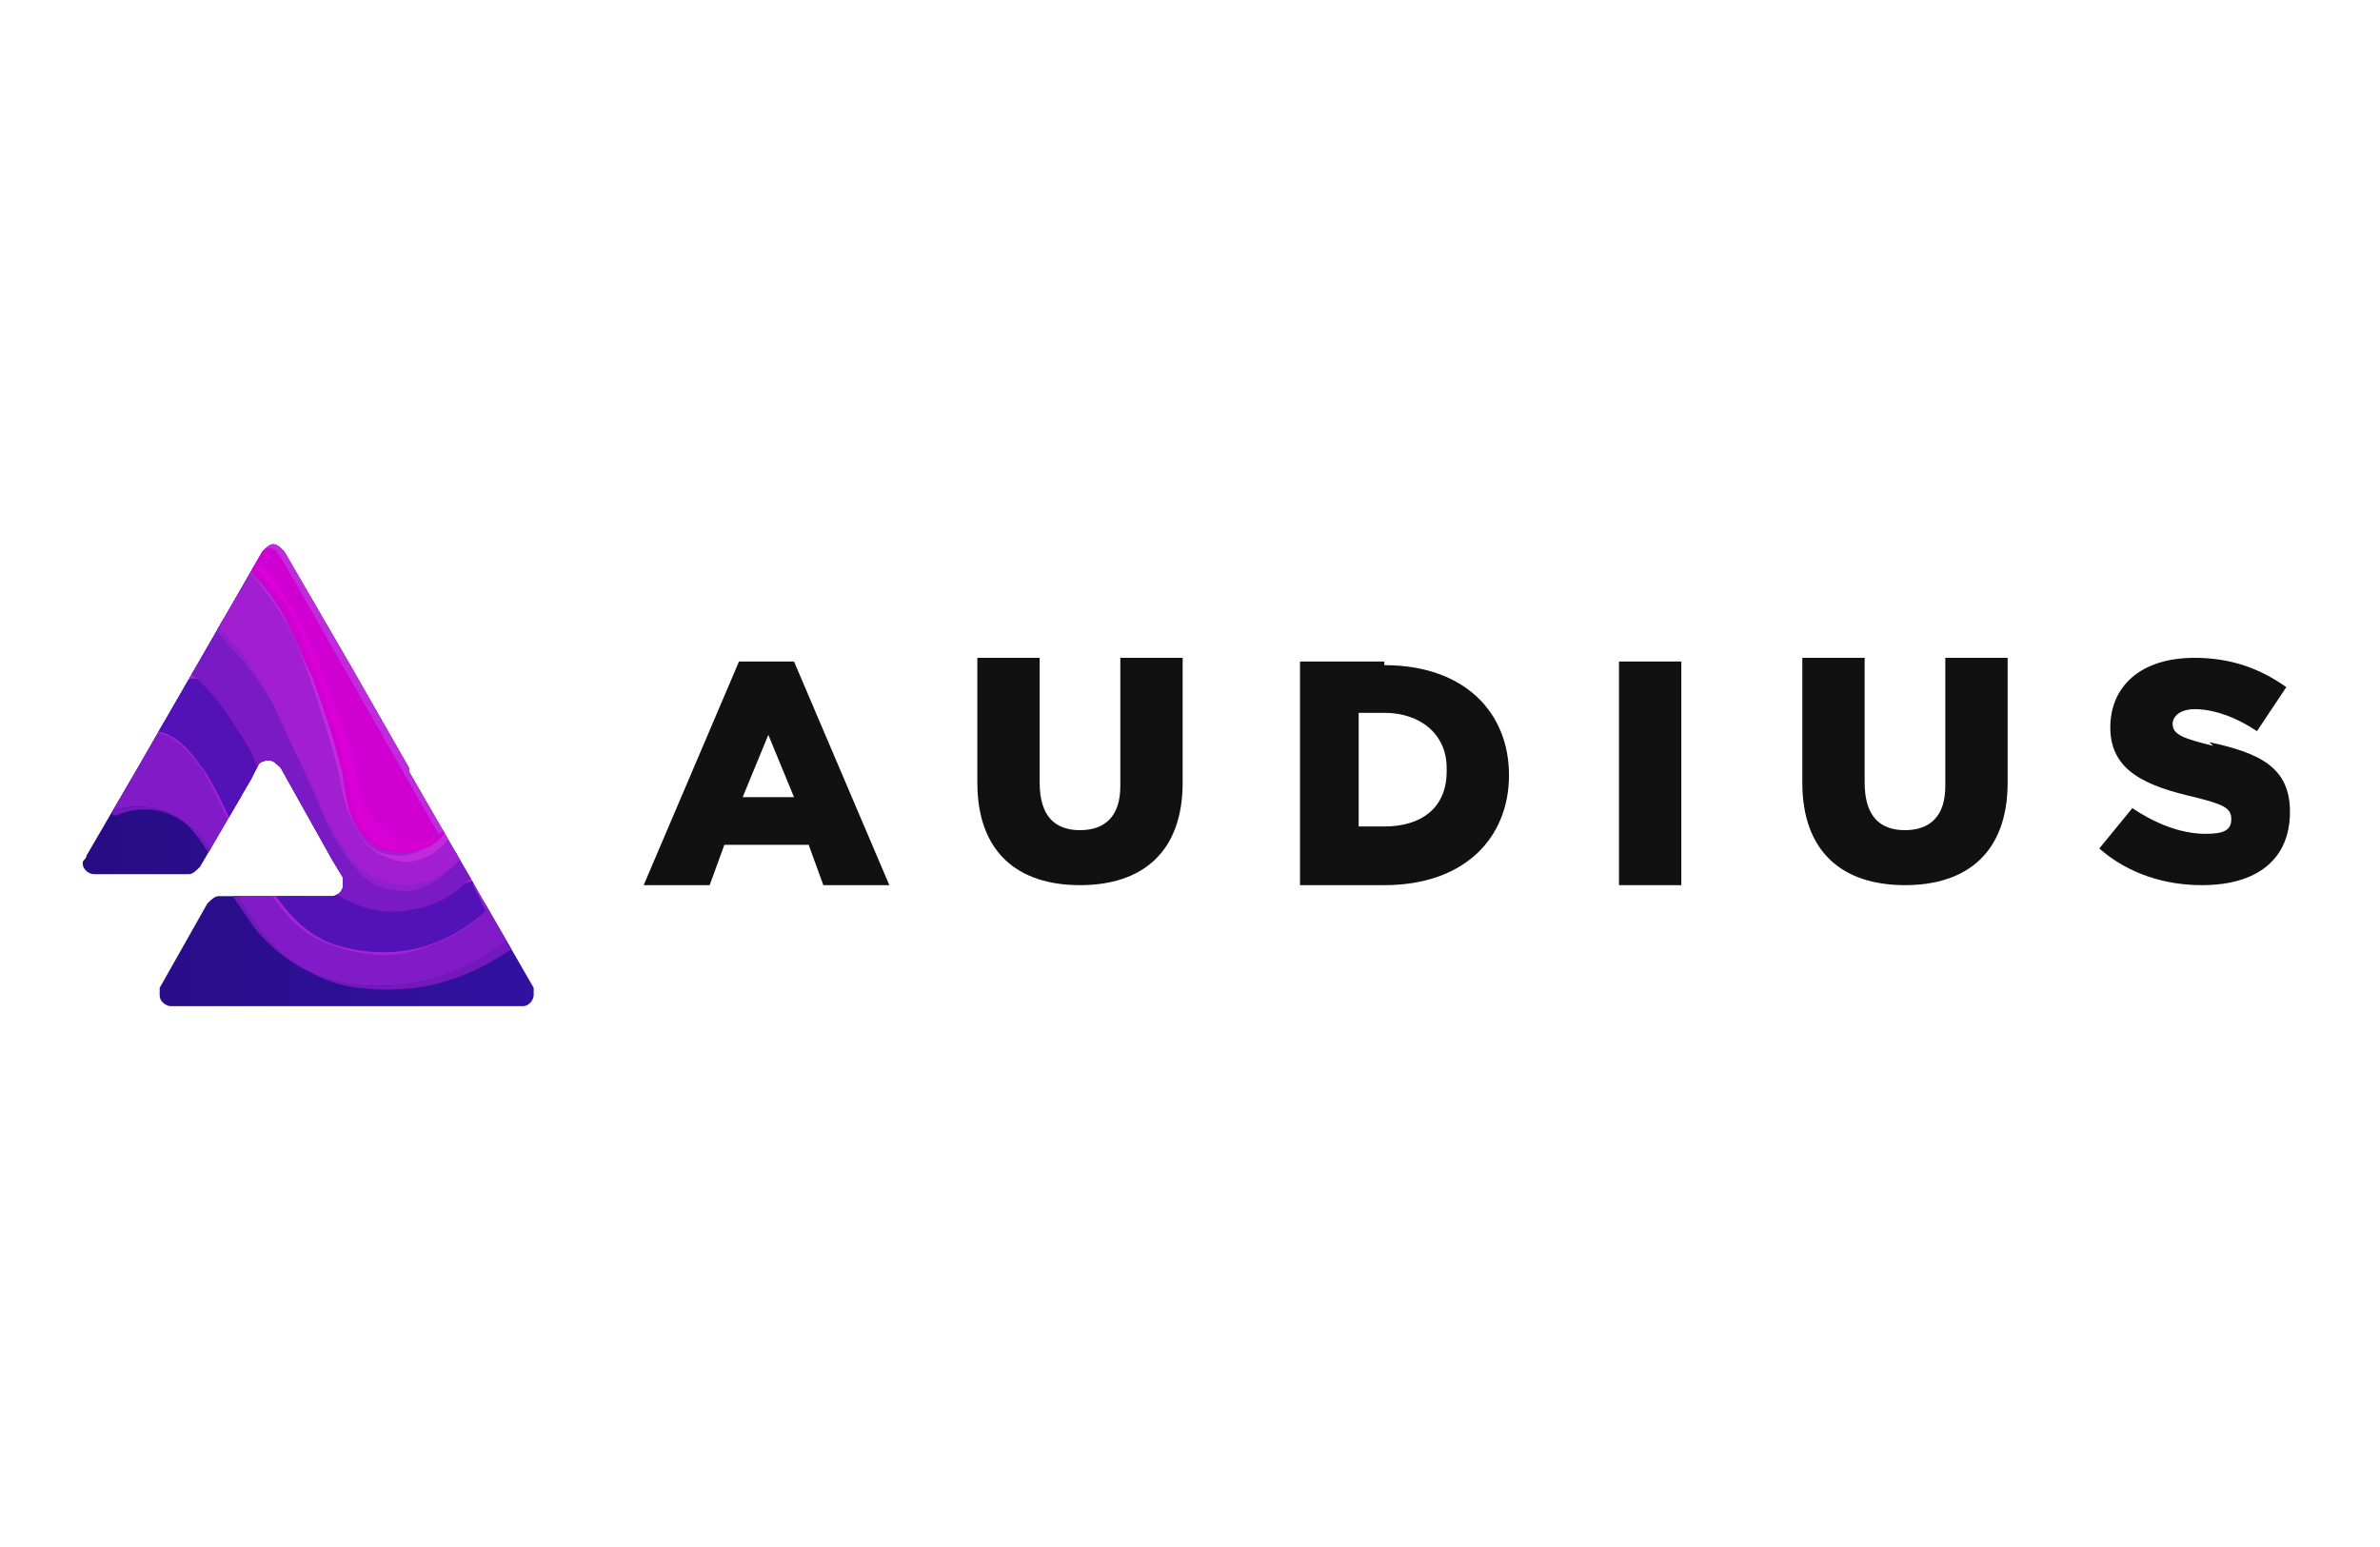
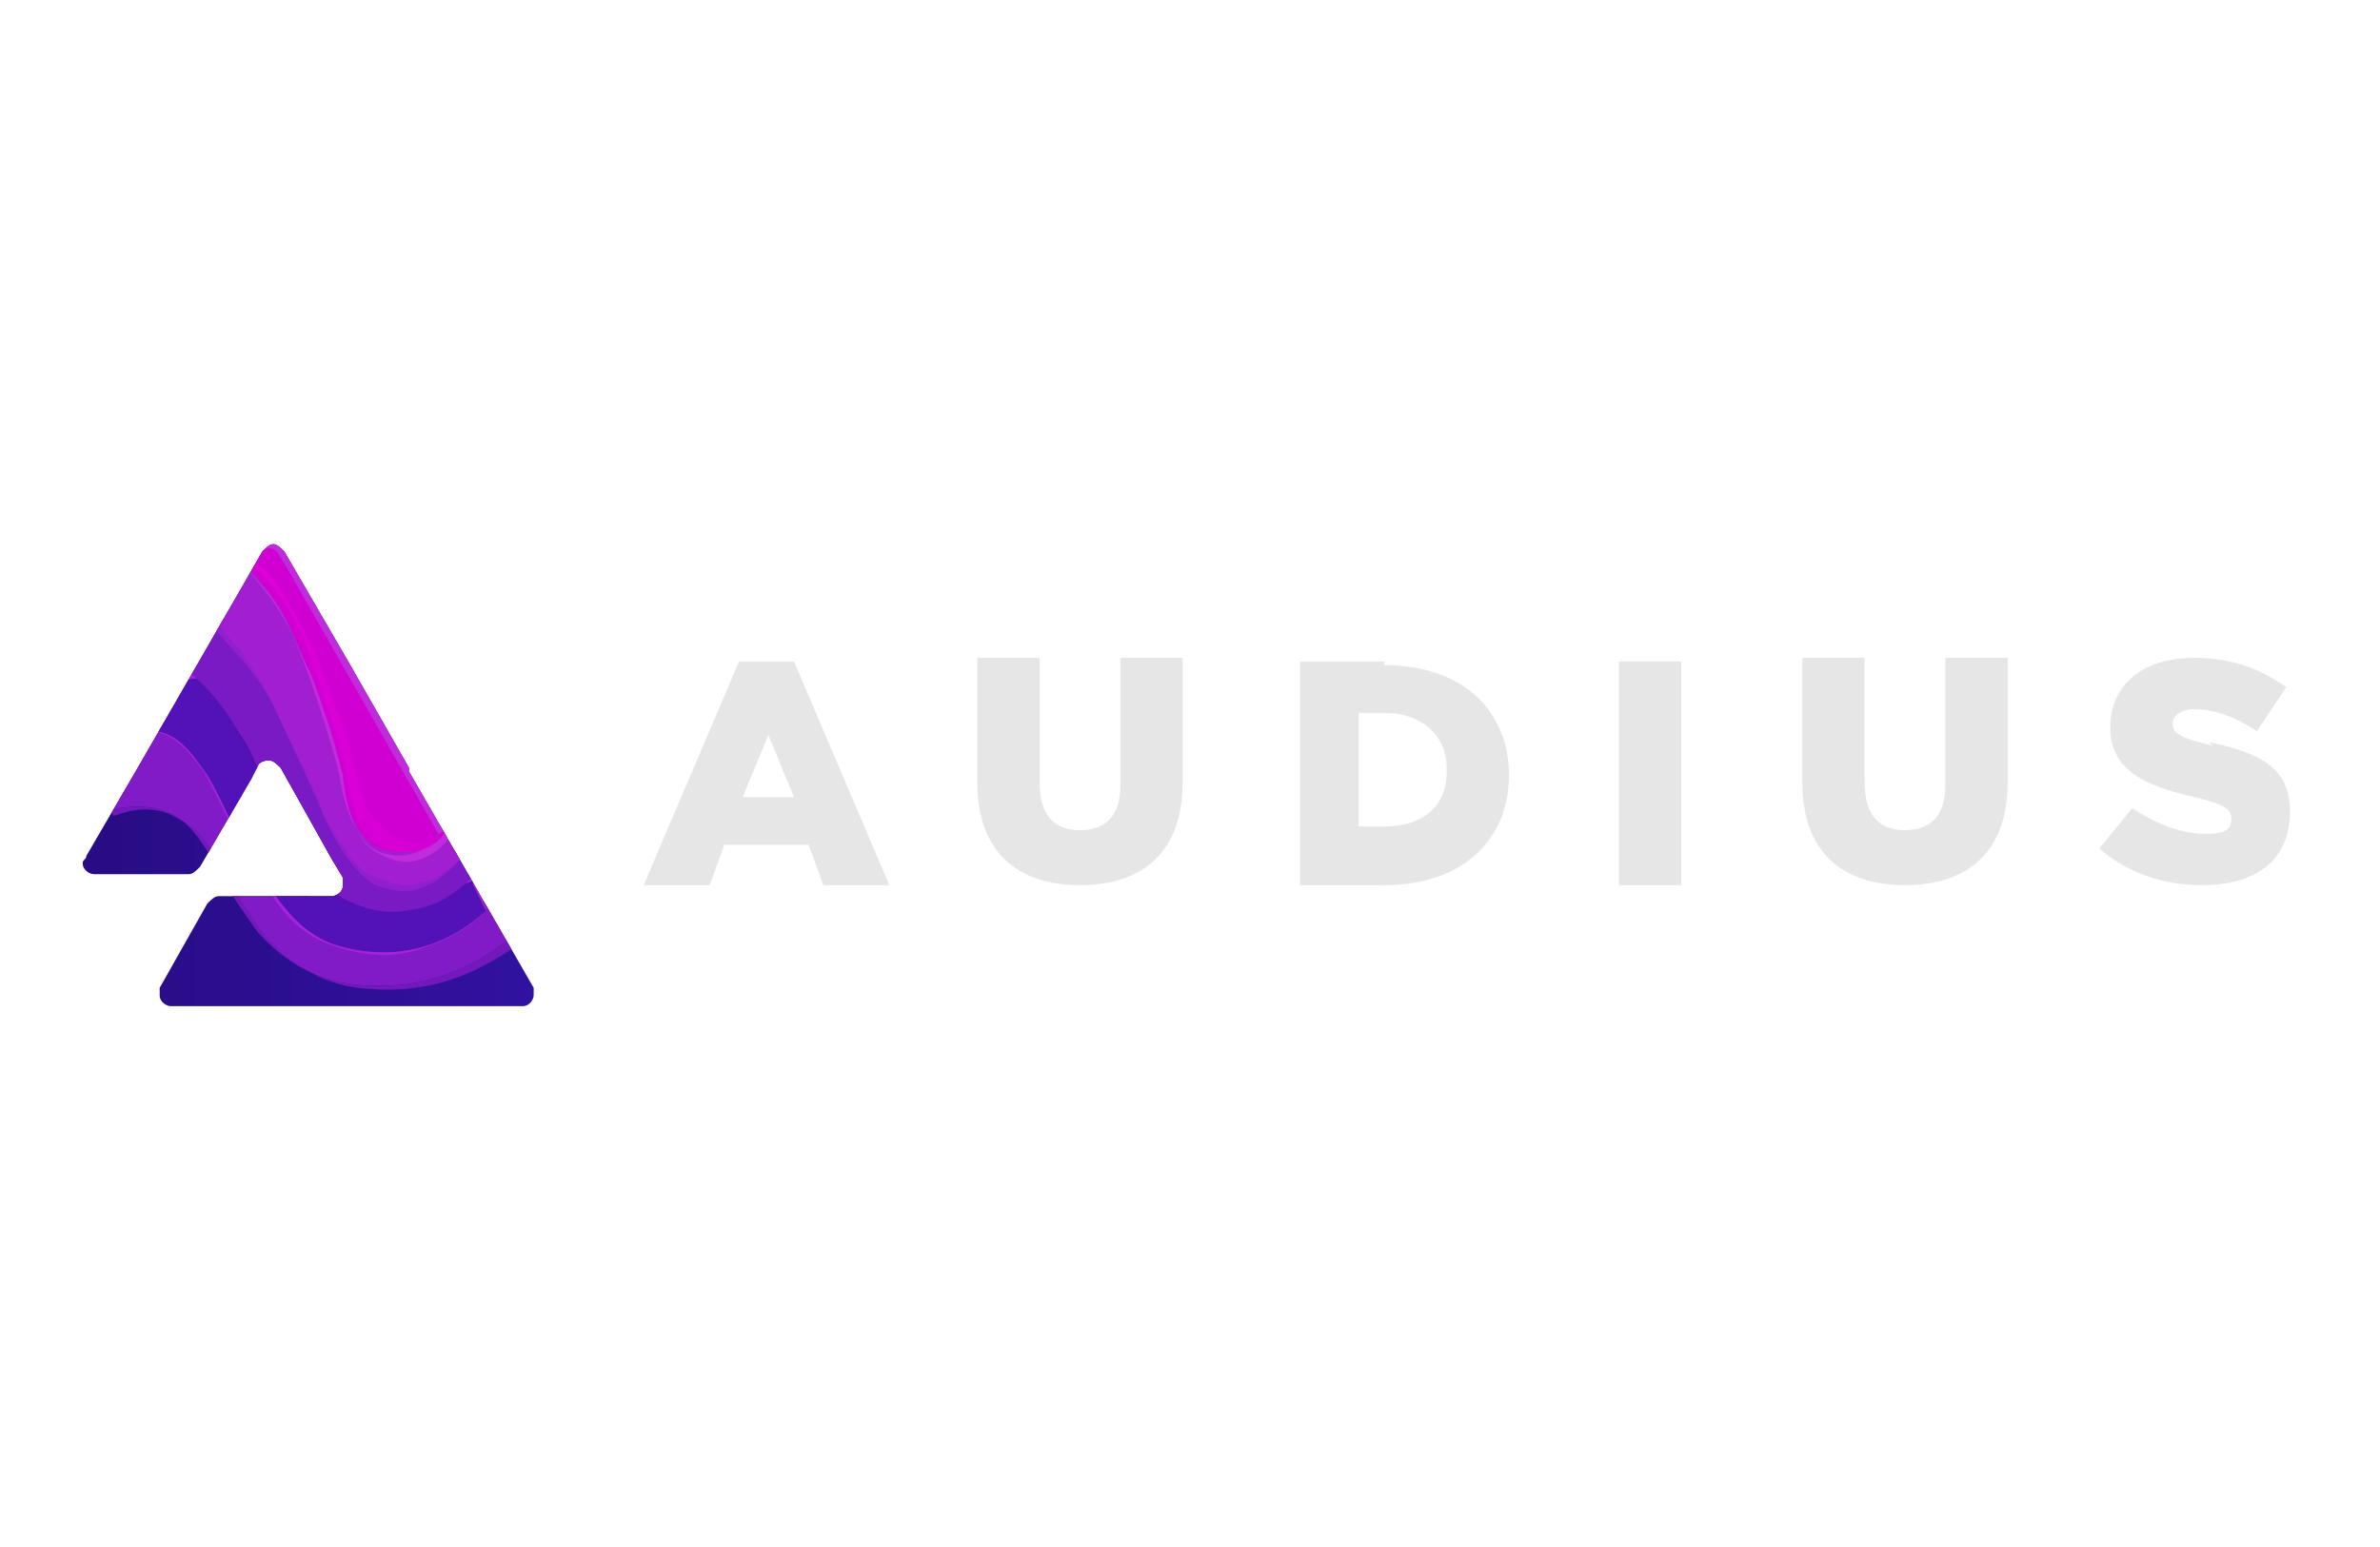
<svg xmlns="http://www.w3.org/2000/svg" xmlns:xlink="http://www.w3.org/1999/xlink" version="1.0" id="Layer_1" x="0px" y="0px" viewBox="0 0 2686.71 1745.96" style="enable-background:new 0 0 2686.71 1745.96;" xml:space="preserve">
  <style type="text/css">
- 	.st0{fill:#111111;}
+ 	.st0{fill:#E6E6E6;}
	.st1{fill:url(#SVGID_1_);}
	.st2{clip-path:url(#SVGID_00000136369050541835452210000002476774959211775389_);}
	.st3{fill-rule:evenodd;clip-rule:evenodd;fill:#811BC7;}
	.st4{fill-rule:evenodd;clip-rule:evenodd;fill:#7319BC;}
	.st5{fill-rule:evenodd;clip-rule:evenodd;fill:#5312B7;}
	.st6{fill-rule:evenodd;clip-rule:evenodd;fill:#A823D8;}
	.st7{fill-rule:evenodd;clip-rule:evenodd;fill:#791AC4;}
	.st8{fill-rule:evenodd;clip-rule:evenodd;fill:#5710AF;}
	.st9{fill-rule:evenodd;clip-rule:evenodd;fill:#A11FD0;}
	.st10{fill-rule:evenodd;clip-rule:evenodd;fill:#901FCE;}
	.st11{fill-rule:evenodd;clip-rule:evenodd;fill:#D100D2;}
	.st12{fill-rule:evenodd;clip-rule:evenodd;fill:#C02BDC;}
	.st13{fill-rule:evenodd;clip-rule:evenodd;fill:url(#SVGID_00000044169904285712146680000017775225655715280778_);}
	.st14{fill:none;}
</style>
  <g id="Layer_x0020_1">
    <g id="_2234085662944">
      <path class="st0" d="M834.25,746.74L726.63,999.22h74.5l16.56-45.53h95.2l16.56,45.53h74.5L896.34,746.74h-66.23H834.25z     M838.39,899.89l28.97-70.36l28.97,70.36H838.39z" />
      <path class="st0" d="M1264.71,887.47c0,33.11-16.56,49.67-45.53,49.67s-45.53-16.56-45.53-53.81V742.6h-70.36v140.73    c0,78.64,45.53,115.89,115.89,115.89s115.89-37.25,115.89-115.89V742.6h-70.36v140.73V887.47z" />
      <path class="st0" d="M1562.73,746.74h-95.2v252.48h95.2c91.06,0,140.73-53.81,140.73-124.17l0,0    c0-70.36-49.67-124.17-140.73-124.17V746.74z M1633.09,870.91c0,41.39-28.97,62.09-70.36,62.09h-28.97V804.69h28.97    c41.39,0,70.36,24.83,70.36,62.09l0,0V870.91z" />
      <rect x="1827.63" y="746.74" class="st0" width="70.36" height="252.48" />
      <path class="st0" d="M2196,887.47c0,33.11-16.56,49.67-45.53,49.67c-28.97,0-45.53-16.56-45.53-53.81V742.6h-70.36v140.73    c0,78.64,45.53,115.89,115.89,115.89s115.89-37.25,115.89-115.89V742.6H2196v140.73V887.47z" />
      <path class="st0" d="M2498.16,841.94c-33.11-8.28-45.53-12.42-45.53-24.83l0,0c0-8.28,8.28-16.56,24.83-16.56    c20.7,0,45.53,8.28,70.36,24.83l33.11-49.67c-28.97-20.7-62.09-33.11-103.48-33.11c-62.09,0-95.2,33.11-95.2,78.64l0,0    c0,49.67,41.39,66.23,95.2,78.64c33.11,8.28,41.39,12.42,41.39,24.83l0,0c0,12.42-8.28,16.56-28.97,16.56    c-28.97,0-57.95-12.42-82.78-28.97l-37.25,45.53c33.11,28.97,74.5,41.39,115.89,41.39c62.09,0,99.34-28.97,99.34-82.78l0,0    c0-49.67-33.11-66.23-91.06-78.64L2498.16,841.94z" />
      <g>
        <linearGradient id="SVGID_1_" gradientUnits="userSpaceOnUse" x1="93.356" y1="1821.297" x2="216.356" y2="1821.297" gradientTransform="matrix(4.1391 0 0 -4.1391 -293.0507 8413.531)">
          <stop offset="0" style="stop-color:#270C84" />
          <stop offset="1" style="stop-color:#3112A1" />
        </linearGradient>
        <path class="st1" d="M461.73,866.77l-66.23-115.89L321,622.57c-4.14-4.14-8.28-8.28-12.42-8.28c-4.14,0-8.28,4.14-12.42,8.28     L155.44,866.77l-57.95,99.34c0,4.14-4.14,4.14-4.14,8.28c0,8.28,8.28,12.42,12.42,12.42h107.62l0,0c4.14,0,8.28-4.14,12.42-8.28     l57.95-99.34l8.28-16.56l0,0c4.14-4.14,8.28-4.14,12.42-4.14s8.28,4.14,12.42,8.28l57.95,103.48l12.42,20.7v4.14v4.14     c0,8.28-8.28,12.42-12.42,12.42H246.5l0,0c-4.14,0-8.28,4.14-12.42,8.28l-53.81,95.2c0,4.14,0,4.14,0,8.28     c0,8.28,8.28,12.42,12.42,12.42l0,0h397.35c8.28,0,12.42-8.28,12.42-12.42c0-4.14,0-4.14,0-8.28L461.73,870.91V866.77z" />
        <g>
          <defs>
            <path id="SVGID_00000056395225027223708670000009369707203293830285_" d="M461.73,866.77l-66.23-115.89L321,622.57       c-4.14-4.14-8.28-8.28-12.42-8.28c-4.14,0-8.28,4.14-12.42,8.28L155.44,866.77l-57.95,99.34c0,4.14-4.14,4.14-4.14,8.28       c0,8.28,8.28,12.42,12.42,12.42h107.62l0,0c4.14,0,8.28-4.14,12.42-8.28l57.95-99.34l8.28-16.56l0,0       c4.14-4.14,8.28-4.14,12.42-4.14s8.28,4.14,12.42,8.28l57.95,103.48l12.42,20.7v4.14v4.14c0,8.28-8.28,12.42-12.42,12.42H246.5       l0,0c-4.14,0-8.28,4.14-12.42,8.28l-53.81,95.2c0,4.14,0,4.14,0,8.28c0,8.28,8.28,12.42,12.42,12.42l0,0h397.35       c8.28,0,12.42-8.28,12.42-12.42c0-4.14,0-4.14,0-8.28L461.73,870.91V866.77z" />
          </defs>
          <clipPath id="SVGID_00000012435272583283702190000016993621807701182631_">
            <use xlink:href="#SVGID_00000056395225027223708670000009369707203293830285_" style="overflow:visible;" />
          </clipPath>
          <g style="clip-path:url(#SVGID_00000012435272583283702190000016993621807701182631_);">
            <g>
              <g>
                <path class="st3" d="M122.33,920.58l53.81-95.2l37.25-4.14l49.67,70.36l24.83,57.95l41.39,57.95l41.39,37.25l28.97,12.42         l66.23-4.14l53.81-20.7l20.7-8.28h12.42l20.7,37.25c-53.81,41.39-111.75,57.95-177.98,49.67         c-62.09-8.28-99.34-53.81-103.48-57.95c-4.14-4.14-28.97-41.39-28.97-41.39s-28.97-57.95-49.67-78.64         c-20.7-20.7-53.81-28.97-95.2-16.56L122.33,920.58z" />
                <path class="st4" d="M118.19,916.44l53.81-95.2c0,0,0,0,4.14-4.14l37.25-4.14h4.14l49.67,70.36l0,0l24.83,57.95l41.39,57.95         l41.39,37.25l28.97,12.42h66.23l53.81-20.7l20.7-8.28c0,0,0,0,4.14,0h12.42c0,0,4.14,0,4.14,4.14l20.7,37.25v4.14l0,0         c-57.95,41.39-111.75,57.95-182.12,49.67c-62.09-8.28-95.2-49.67-103.48-57.95l0,0c-4.14-4.14-28.97-41.39-28.97-41.39l0,0         c0,0-28.97-57.95-49.67-78.64c-12.42-8.28-24.83-16.56-37.25-20.7c-16.56-4.14-33.11-4.14-53.81,4.14         c-4.14,0-4.14,0-4.14-4.14v-4.14L118.19,916.44z M122.33,920.58l53.81-95.2l37.25-4.14l49.67,70.36l24.83,57.95l41.39,57.95         l41.39,37.25l28.97,12.42l66.23-4.14l53.81-20.7l20.7-8.28h12.42l20.7,37.25c-53.81,41.39-111.75,57.95-177.98,49.67         c-62.09-8.28-99.34-53.81-103.48-57.95c-4.14-4.14-28.97-41.39-28.97-41.39s-28.97-57.95-49.67-78.64         c-20.7-20.7-53.81-28.97-95.2-16.56L122.33,920.58z" />
                <path class="st5" d="M176.14,825.38l33.11-57.95l33.11-4.14l41.39,66.23L321,866.77l78.64,149.01l120.03-16.56l12.42-4.14         l16.56,33.11c-49.67,45.53-111.75,57.95-173.84,37.25c-53.81-20.7-74.5-74.5-107.62-124.17c0,0-20.7-45.53-33.11-66.23         C221.67,858.49,205.11,829.52,176.14,825.38z" />
                <path class="st6" d="M172,821.24l33.11-57.95c0,0,0,0,4.14-4.14l0,0l33.11-4.14c0,0,4.14,0,4.14,4.14l41.39,62.09         l37.25,37.25l0,0l74.5,149.01l115.89-16.56l12.42-4.14c0,0,4.14,0,4.14,4.14l16.56,33.11v4.14         c-24.83,24.83-53.81,37.25-82.78,45.53s-62.09,4.14-95.2-8.28c-45.53-16.56-66.23-57.95-91.06-99.34         c-4.14-8.28-12.42-16.56-16.56-28.97l0,0c0,0-20.7-45.53-33.11-66.23l0,0c-12.42-16.56-28.97-41.39-57.95-45.53         c-4.14,0-4.14-4.14-4.14-4.14l0,0H172z M176.14,825.38l33.11-57.95l33.11-4.14l41.39,66.23L321,866.77l78.64,149.01         l120.03-16.56l12.42-4.14l16.56,33.11c-49.67,45.53-111.75,57.95-173.84,37.25c-53.81-20.7-74.5-74.5-107.62-124.17         c0,0-20.7-45.53-33.11-66.23C221.67,858.49,205.11,829.52,176.14,825.38z" />
                <path class="st7" d="M209.25,763.3l37.25-62.09l62.09,4.14l82.78,198.68l41.39,57.95l57.95,8.28l28.97-8.28l16.56,24.83         c0,0-24.83,28.97-57.95,37.25c-33.11,8.28-57.95,8.28-95.2-12.42c-37.25-24.83-95.2-82.78-95.2-82.78l4.14-57.95         c-20.7-45.53-45.53-86.92-78.64-111.75L209.25,763.3z" />
                <path class="st8" d="M205.11,763.3l37.25-62.09l4.14-4.14l0,0l62.09,4.14c0,0,4.14,0,4.14,4.14l82.78,198.68l37.25,57.95         l57.95,4.14l28.97-8.28c0,0,4.14,0,4.14,4.14l16.56,24.83v4.14c-4.14,4.14-28.97,28.97-62.09,37.25         c-16.56,4.14-28.97,8.28-45.53,4.14c-16.56,0-33.11-8.28-49.67-20.7c-37.25-24.83-95.2-82.78-95.2-82.78v-4.14l4.14-53.81         c-8.28-24.83-20.7-45.53-37.25-62.09c-12.42-16.56-28.97-33.11-41.39-45.53c0,0-4.14-4.14,0-4.14L205.11,763.3z          M209.25,767.43l37.25-62.09l62.09,4.14l82.78,198.68l41.39,57.95l57.95,8.28l28.97-8.28l16.56,24.83         c0,0-24.83,28.97-57.95,37.25c-33.11,8.28-57.95,8.28-95.2-12.42c-37.25-24.83-95.2-82.78-95.2-82.78l4.14-57.95         c-20.7-45.53-45.53-86.92-78.64-111.75L209.25,767.43z" />
                <path class="st9" d="M246.5,705.35l37.25-66.23l66.23,78.64l28.97,62.09l16.56,37.25l99.34,124.17h8.28l16.56,28.97         c0,0-24.83,24.83-37.25,28.97c-12.42,4.14-20.7,12.42-57.95,0c-33.11-16.56-62.09-82.78-62.09-86.92         c0-4.14-37.25-78.64-49.67-107.62c-12.42-28.97-37.25-57.95-41.39-62.09c-4.14-4.14-28.97-33.11-28.97-33.11L246.5,705.35z" />
                <path class="st10" d="M242.36,701.21l37.25-66.23c0-4.14,4.14-4.14,4.14,0l0,0l66.23,78.64l0,0l0,0l28.97,62.09l16.56,33.11         l99.34,120.03h8.28c0,0,4.14,0,4.14,4.14l0,0l16.56,28.97v4.14c0,0-24.83,24.83-41.39,28.97h-4.14         c-12.42,4.14-20.7,8.28-53.81-4.14c-12.42-4.14-24.83-16.56-33.11-28.97c-16.56-24.83-33.11-53.81-33.11-57.95         c0,0-8.28-16.56-16.56-37.25c-12.42-24.83-24.83-53.81-33.11-70.36c-12.42-28.97-33.11-53.81-37.25-62.09l0,0l0,0         C267.2,730.18,242.36,701.21,242.36,701.21v-4.14l0,0V701.21z M246.5,705.35l37.25-66.23l66.23,78.64l28.97,62.09         l16.56,37.25l99.34,124.17h8.28l16.56,28.97c0,0-24.83,24.83-37.25,28.97c-12.42,4.14-20.7,12.42-57.95,0         c-33.11-16.56-62.09-82.78-62.09-86.92c0-4.14-37.25-78.64-49.67-107.62c-12.42-28.97-37.25-57.95-41.39-62.09         c-4.14-4.14-28.97-33.11-28.97-33.11L246.5,705.35z" />
                <path class="st11" d="M283.75,634.98l8.28-16.56c0,0,0-4.14,8.28-4.14s12.42,4.14,12.42,4.14l0,0l12.42,20.7l169.7,298.01         c-16.56,24.83-41.39,28.97-66.23,20.7c-28.97-12.42-41.39-57.95-45.53-86.92c-4.14-20.7-28.97-99.34-37.25-120.03         c-20.7-53.81-33.11-74.5-70.36-115.89H283.75z" />
                <path class="st12" d="M279.61,634.98l8.28-16.56c0,0,4.14-8.28,12.42-8.28s16.56,4.14,16.56,4.14l4.14,4.14l12.42,24.83l0,0         l173.84,298.01v4.14c-8.28,12.42-20.7,20.7-33.11,24.83c-12.42,4.14-24.83,4.14-41.39-4.14         c-33.11-12.42-41.39-57.95-45.53-86.92c0-4.14,0,0,0-4.14c-4.14-12.42-8.28-33.11-16.56-57.95         c-8.28-24.83-16.56-49.67-20.7-57.95c-12.42-24.83-20.7-45.53-28.97-62.09s-20.7-33.11-41.39-53.81l-4.14-4.14v-4.14H279.61z          M283.75,639.12l8.28-16.56c0,0,0-4.14,8.28-4.14s12.42,4.14,12.42,4.14l0,0l12.42,20.7l169.7,298.01         c-16.56,24.83-41.39,28.97-66.23,20.7c-28.97-12.42-41.39-57.95-45.53-86.92c-4.14-20.7-28.97-99.34-37.25-120.03         c-20.7-53.81-33.11-74.5-70.36-115.89H283.75z" />
              </g>
              <linearGradient id="SVGID_00000155123126787087739800000000131008177541104575_" gradientUnits="userSpaceOnUse" x1="140.256" y1="1837.337" x2="192.256" y2="1842.337" gradientTransform="matrix(4.1391 0 0 -4.1391 -293.0507 8413.531)">
                <stop offset="0" style="stop-color:#E200DB" />
                <stop offset="1" style="stop-color:#D100D2" />
              </linearGradient>
              <path style="fill-rule:evenodd;clip-rule:evenodd;fill:url(#SVGID_00000155123126787087739800000000131008177541104575_);" d="        M287.89,639.12c16.56-8.28,66.23,91.06,74.5,115.89c8.28,24.83,20.7,53.81,33.11,91.06c4.14,16.56,12.42,57.95,24.83,74.5        c16.56,24.83,37.25,28.97,53.81,28.97c12.42,0,33.11-16.56,28.97-12.42c-4.14,12.42-28.97,33.11-66.23,20.7        c-33.11-12.42-41.39-57.95-45.53-86.92c-4.14-20.7-28.97-99.34-37.25-120.03C333.42,697.07,325.14,680.51,287.89,639.12z" />
            </g>
          </g>
        </g>
        <path class="st14" d="M461.73,866.77l-66.23-115.89L321,622.57c-4.14-4.14-8.28-8.28-12.42-8.28c-4.14,0-8.28,4.14-12.42,8.28     L155.44,866.77l-57.95,99.34c0,4.14-4.14,4.14-4.14,8.28c0,8.28,8.28,12.42,12.42,12.42h107.62l0,0c4.14,0,8.28-4.14,12.42-8.28     l57.95-99.34l8.28-16.56l0,0c4.14-4.14,8.28-4.14,12.42-4.14s8.28,4.14,12.42,8.28l57.95,103.48l12.42,20.7v4.14v4.14     c0,8.28-8.28,12.42-12.42,12.42H246.5l0,0c-4.14,0-8.28,4.14-12.42,8.28l-53.81,95.2c0,4.14,0,4.14,0,8.28     c0,8.28,8.28,12.42,12.42,12.42l0,0h397.35c8.28,0,12.42-8.28,12.42-12.42c0-4.14,0-4.14,0-8.28L461.73,870.91V866.77z" />
      </g>
    </g>
  </g>
</svg>
